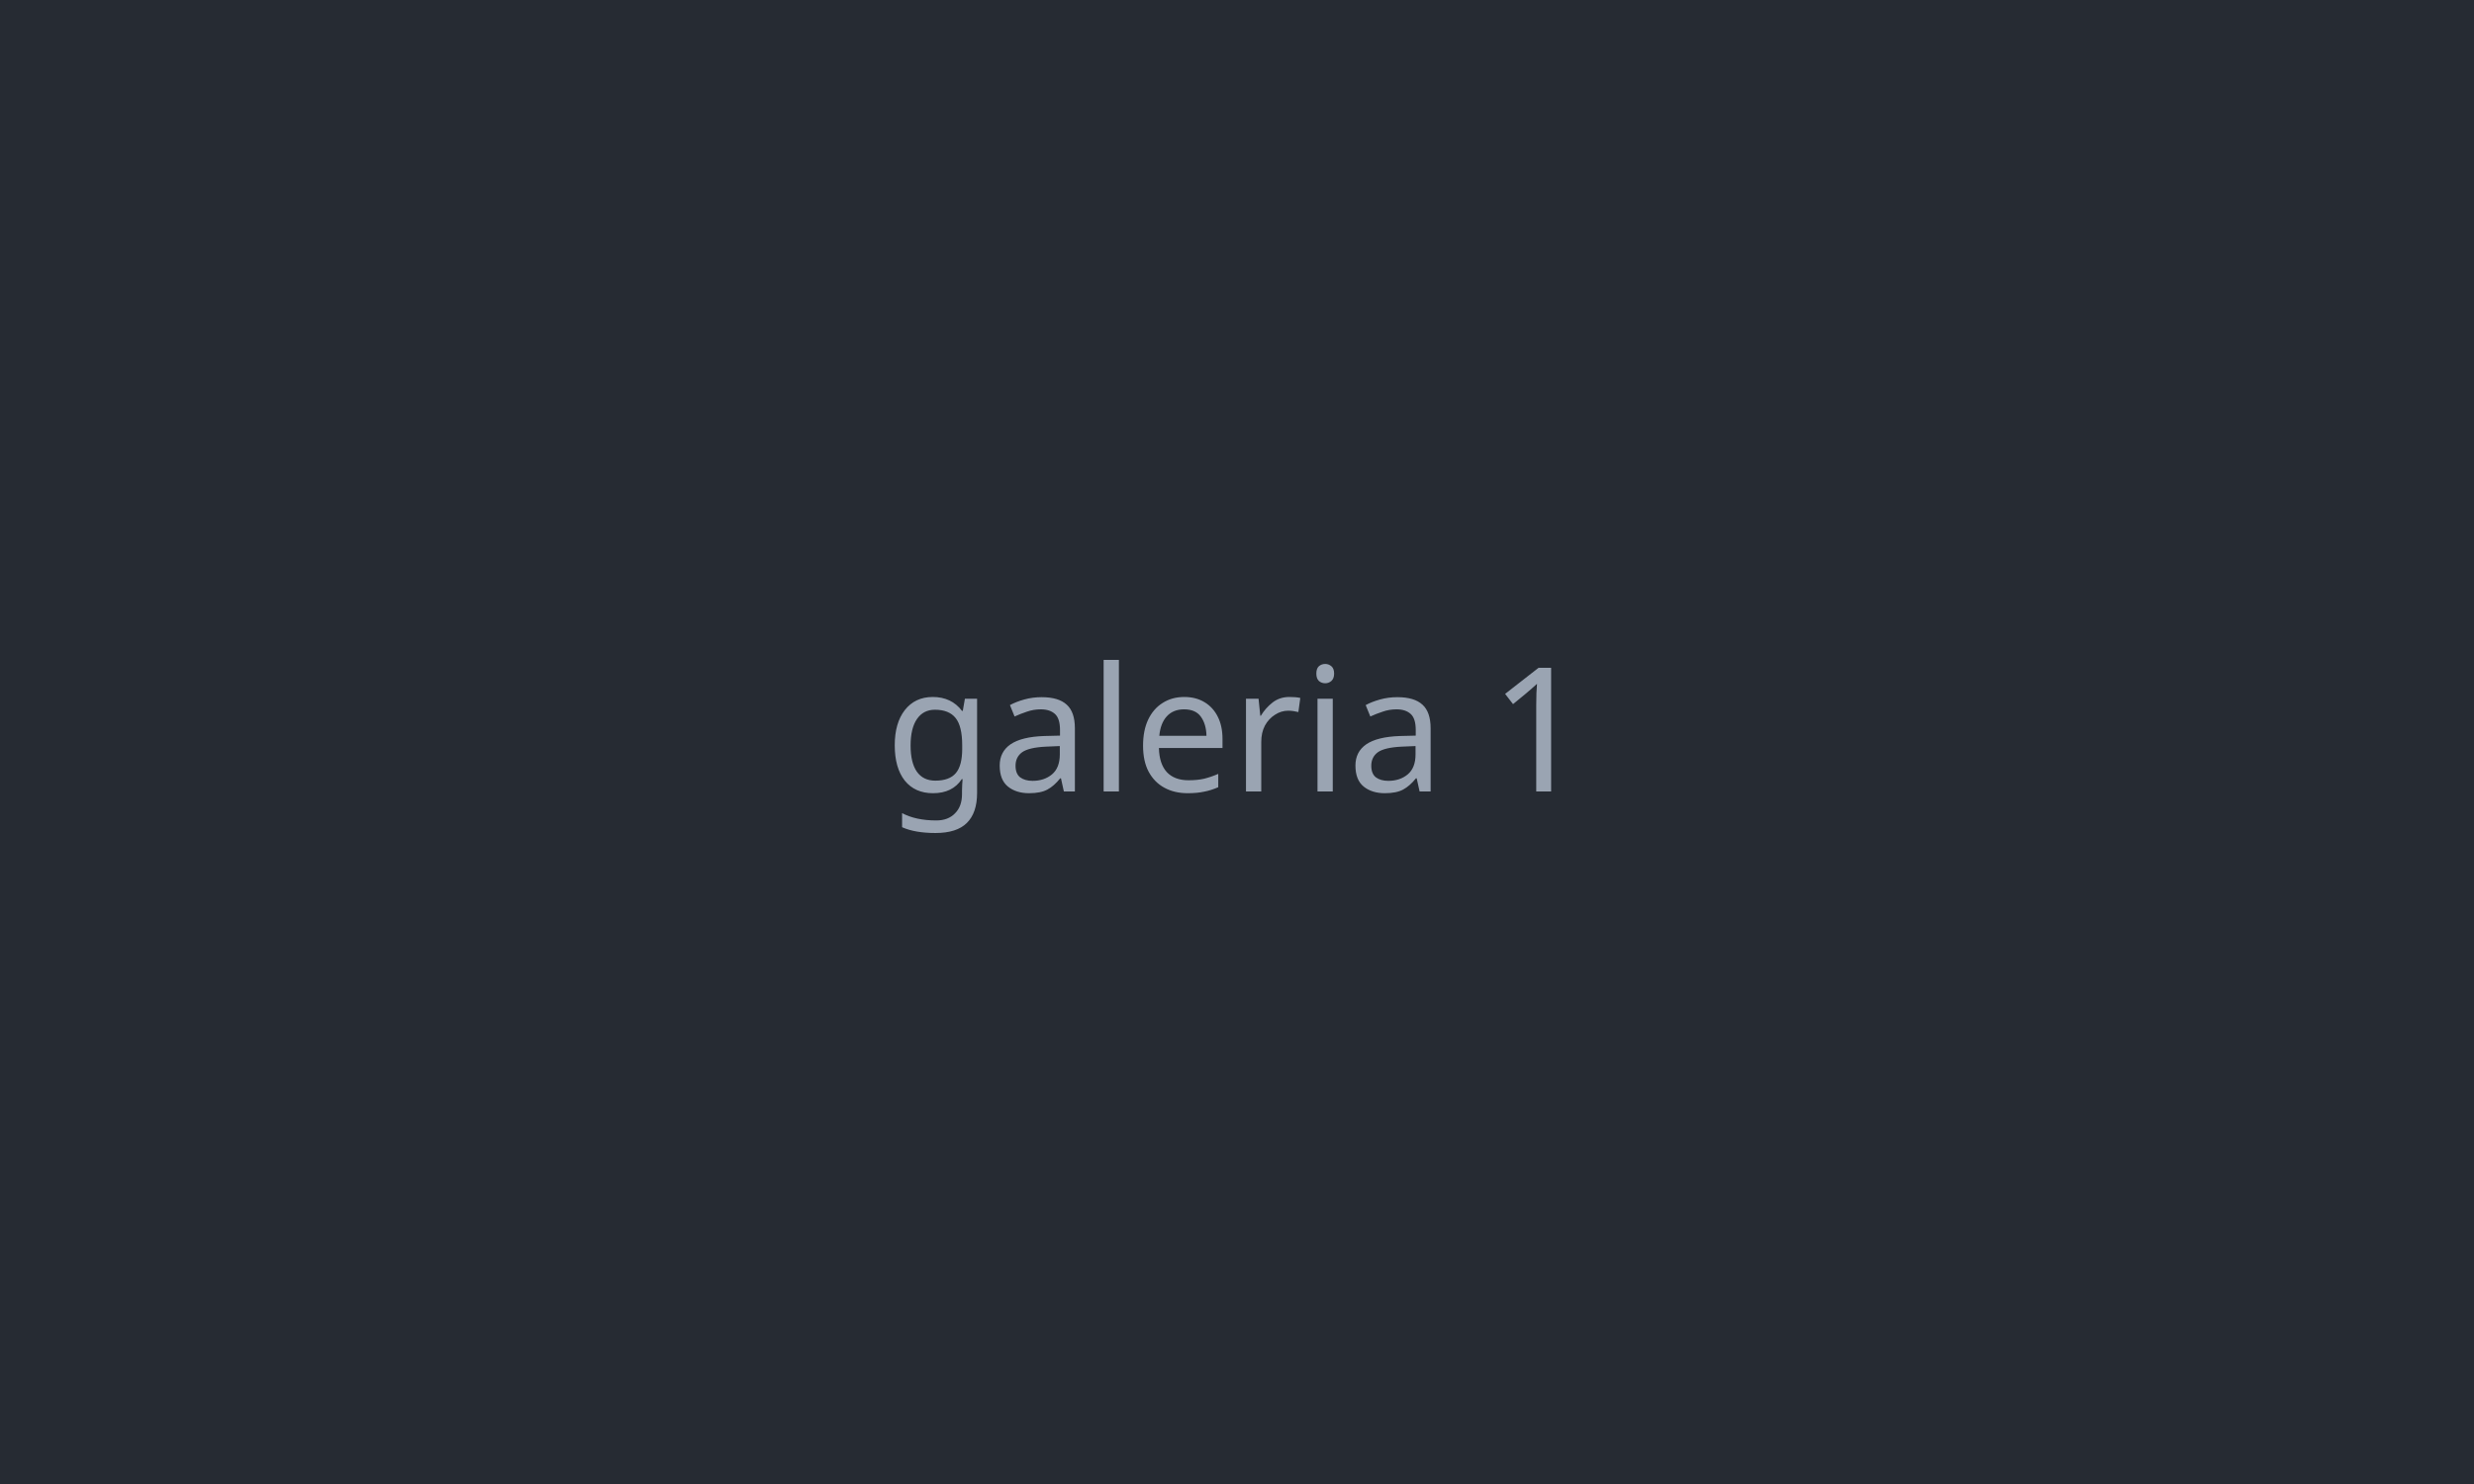
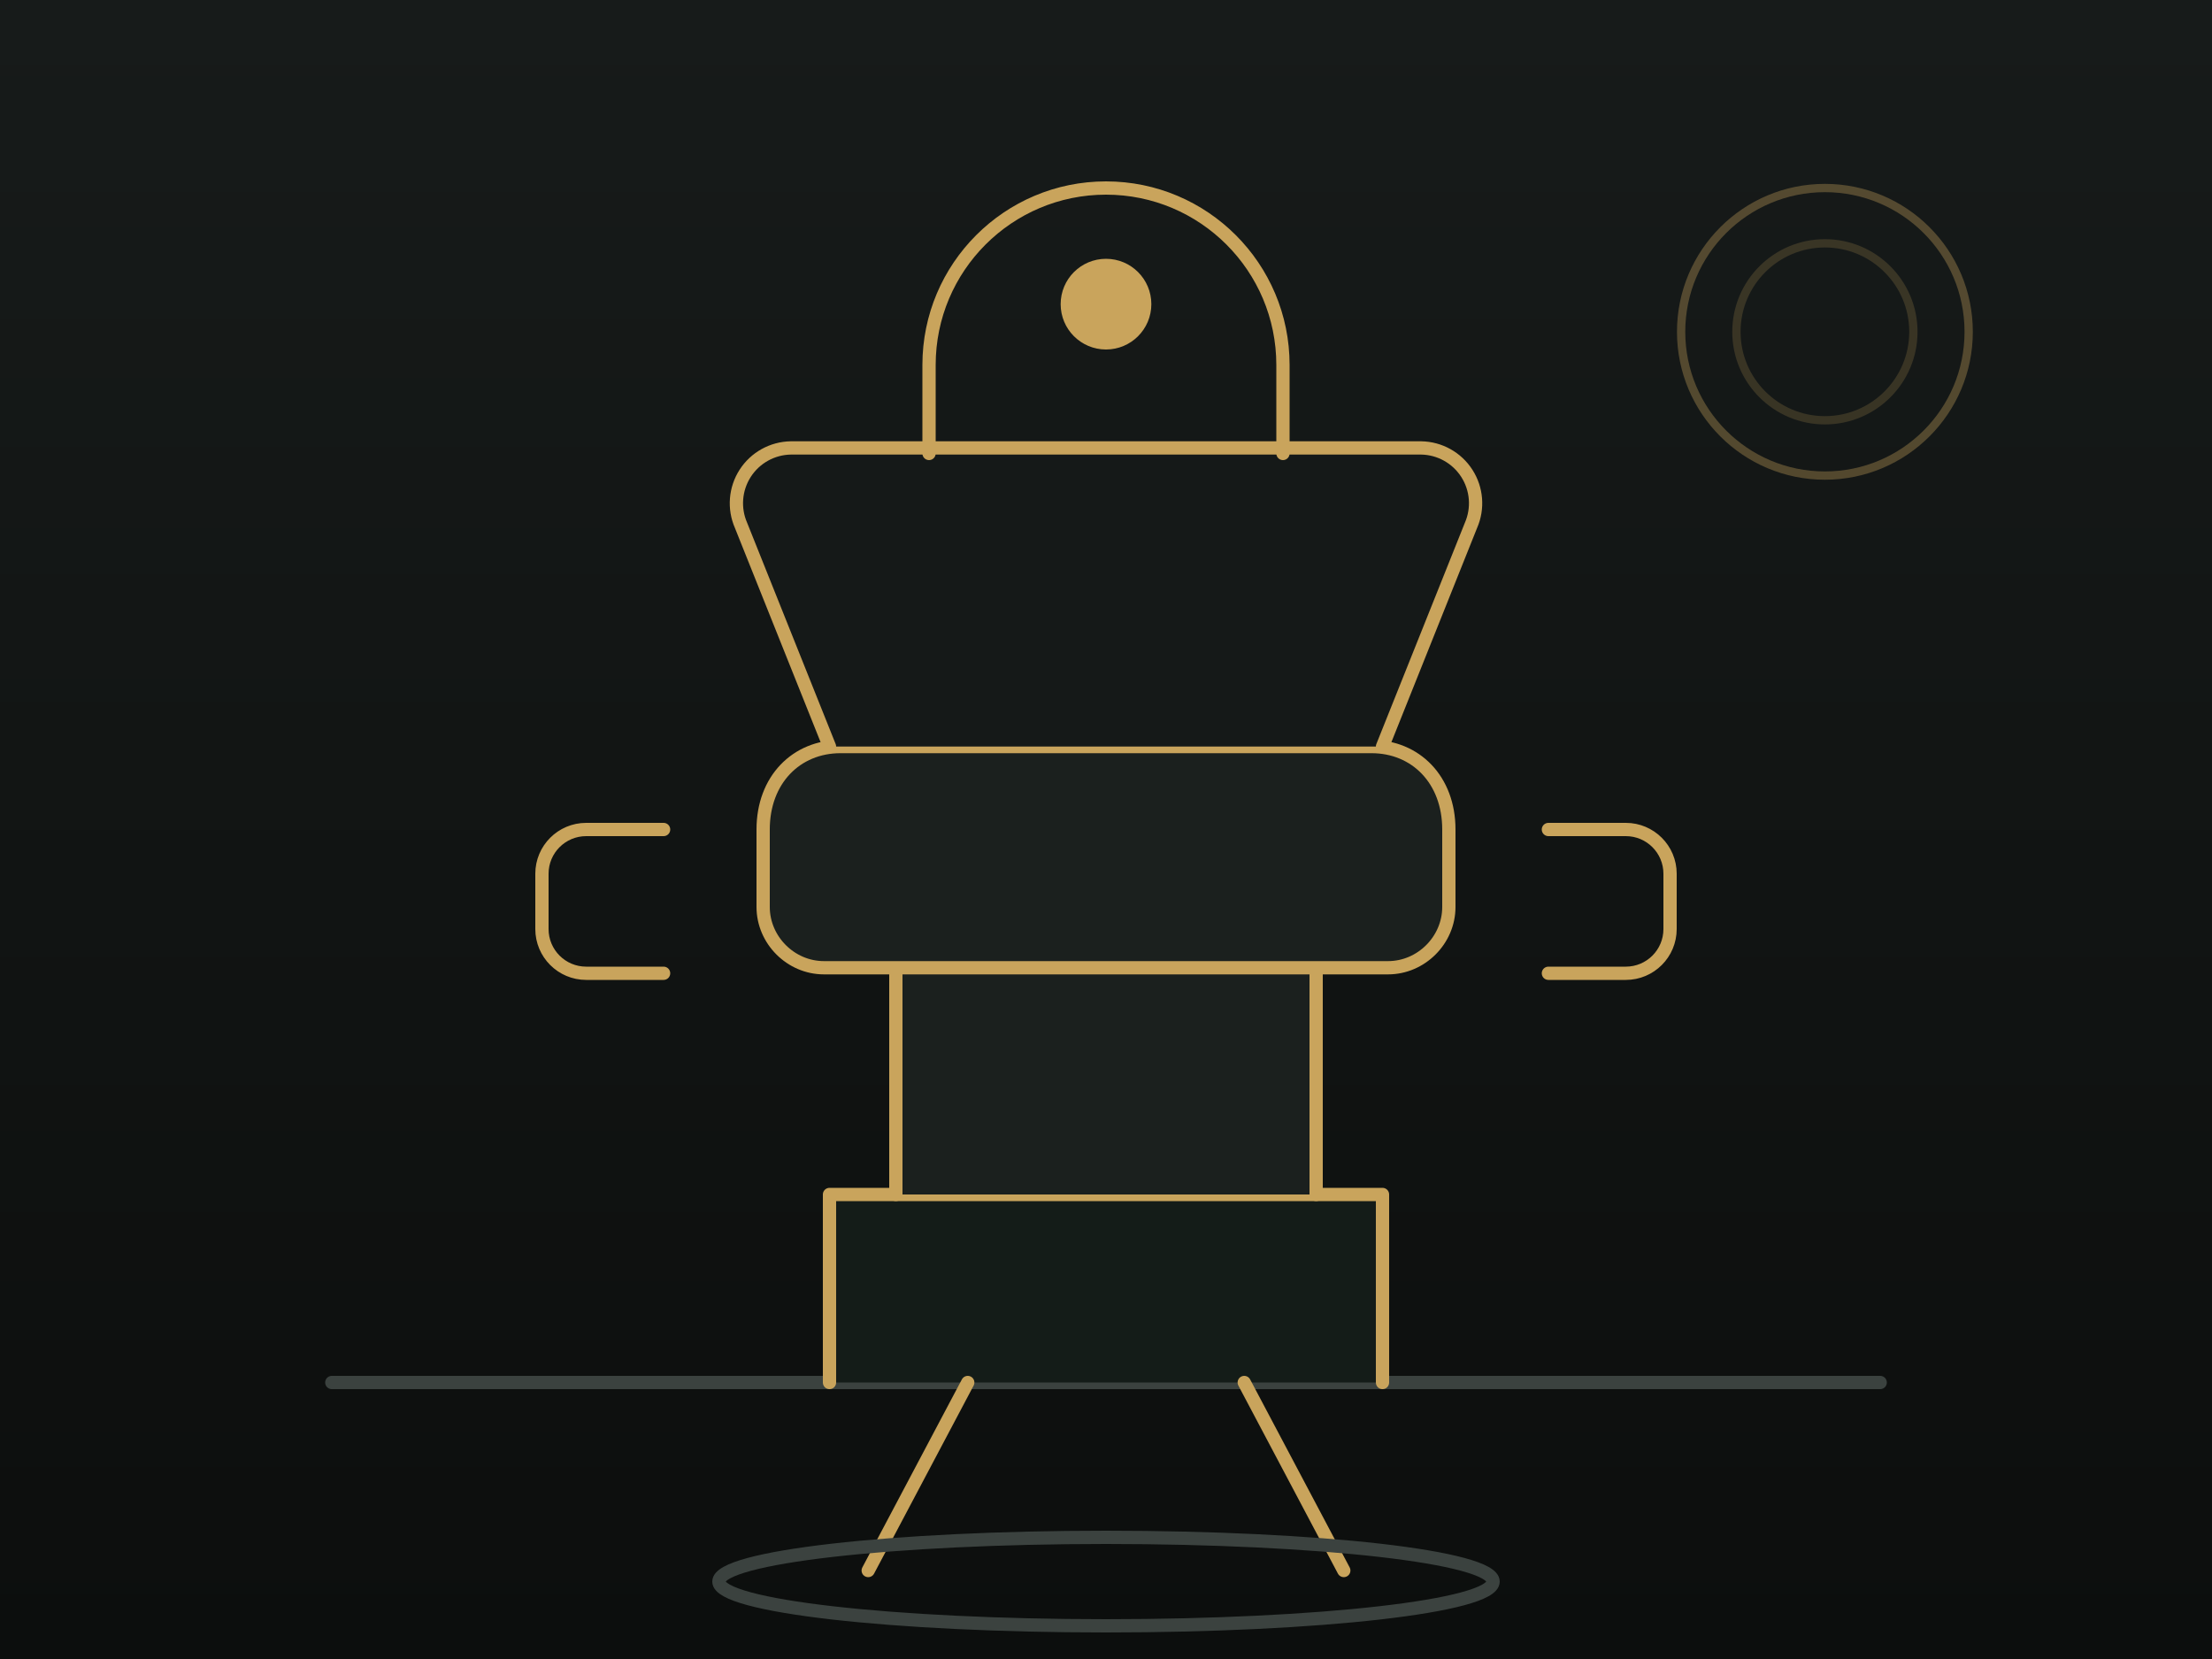
- <svg xmlns="http://www.w3.org/2000/svg" viewBox="0 0 200 120">
-   <rect width="200" height="120" fill="#262b33" />
-   <text x="100" y="64" fill="#9aa4b2" font-family="sans-serif" font-size="14" text-anchor="middle">galeria 1</text>
+ <svg xmlns="http://www.w3.org/2000/svg" viewBox="0 0 400 300" role="img" aria-label="Cadeira de barbeiro">
+   <defs>
+     <linearGradient id="g1bg" x1="0" y1="0" x2="0" y2="1">
+       <stop offset="0" stop-color="#171b1a" />
+       <stop offset="1" stop-color="#0c0e0d" />
+     </linearGradient>
+   </defs>
+   <rect width="400" height="300" fill="url(#g1bg)" />
+   <rect width="400" height="300" fill="none" />
+   <g stroke="#c9a45c" stroke-width="2.4" fill="none" stroke-linecap="round" stroke-linejoin="round">
+     <path d="M60 250h280" stroke="#3b423f" />
+     <path d="M150 250v-34h100v34" fill="#141c18" />
+     <path d="M162 216v-70a10 10 0 0 1 10-10h56a10 10 0 0 1 10 10v70" fill="#1b201e" />
+     <path d="M150 150h100" />
+     <path d="M138 150c0-9 6-15 14-15h96c8 0 14 6 14 15v14c0 6-5 11-11 11h-102c-6 0-11-5-11-11z" fill="#1b201e" />
+     <path d="M150 135l-16-40a10 10 0 0 1 9-14h114a10 10 0 0 1 9 14l-16 40" fill="#151918" />
+     <path d="M168 82v-16a32 32 0 0 1 64 0v16" />
+     <circle cx="200" cy="55" r="7" fill="#c9a45c" />
+     <path d="M120 150h-14a8 8 0 0 0-8 8v10a8 8 0 0 0 8 8h14" />
+     <path d="M280 150h14a8 8 0 0 1 8 8v10a8 8 0 0 1-8 8h-14" />
+     <path d="M175 250l-18 34M225 250l18 34" />
+     <ellipse cx="200" cy="286" rx="70" ry="8" stroke="#3b423f" />
+   </g>
+   <circle cx="330" cy="60" r="26" fill="none" stroke="#c9a45c" stroke-width="1.5" opacity="0.35" />
+   <circle cx="330" cy="60" r="16" fill="none" stroke="#c9a45c" stroke-width="1.5" opacity="0.2" />
</svg>
